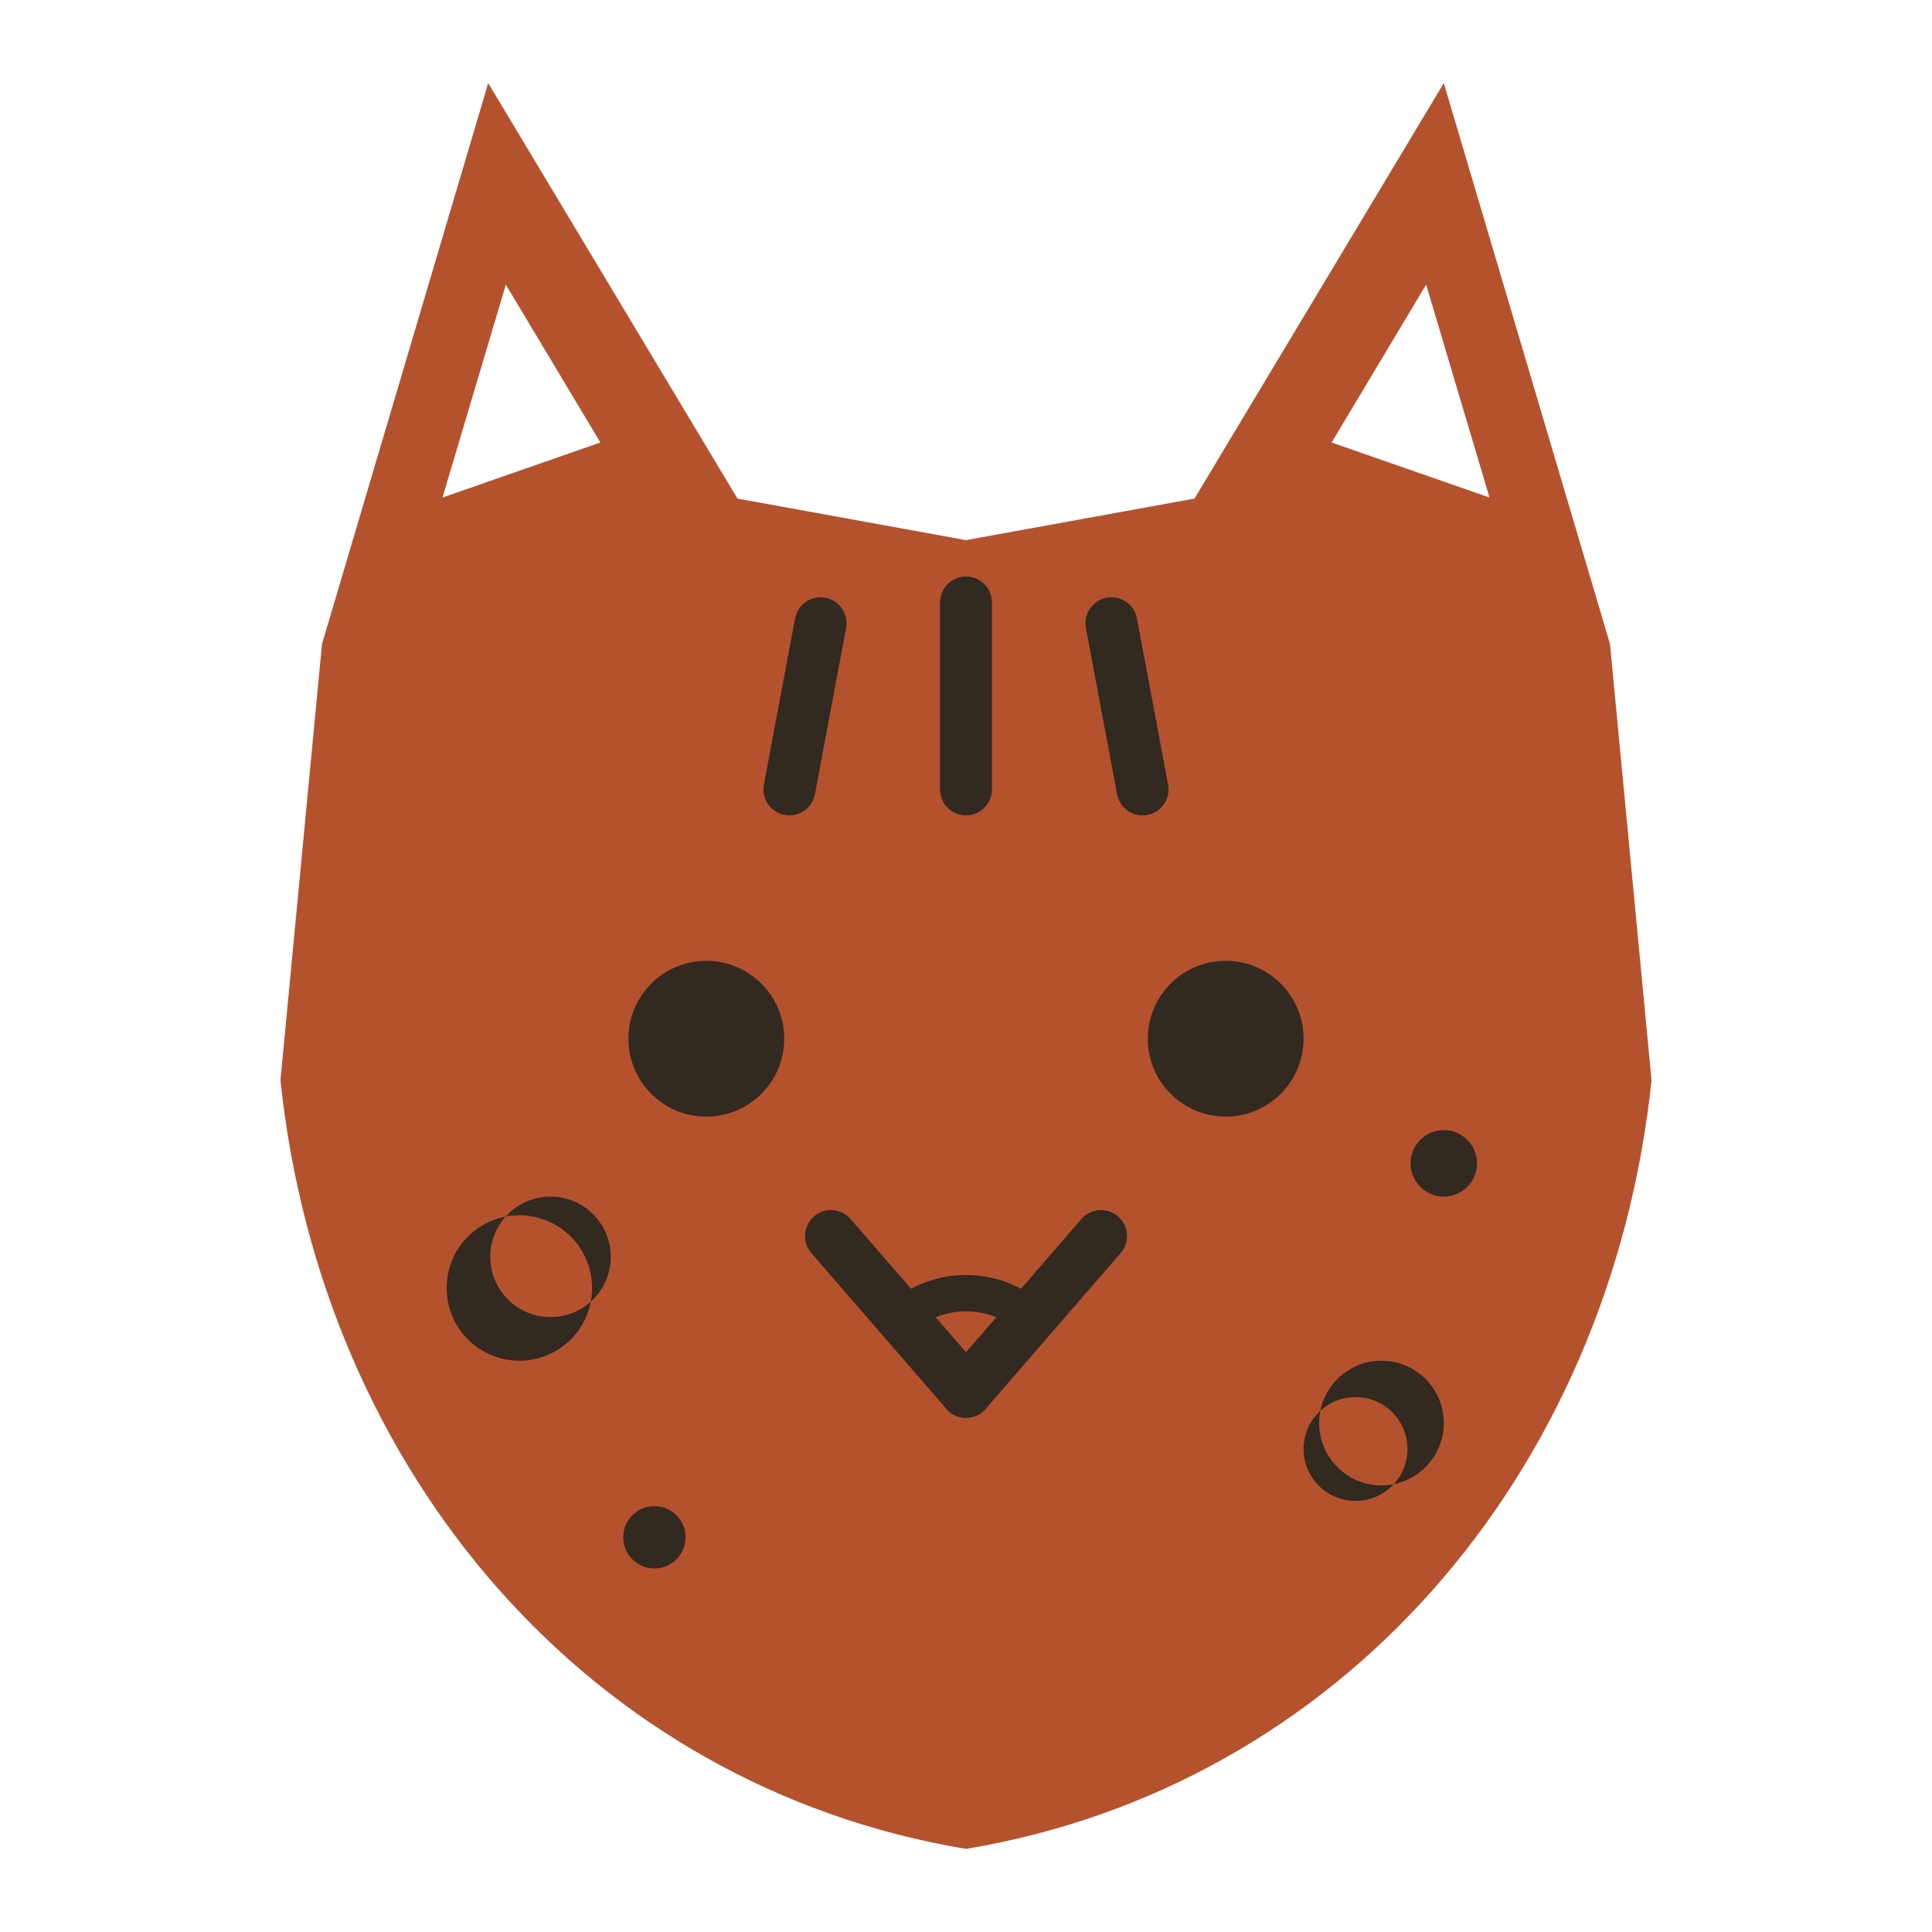
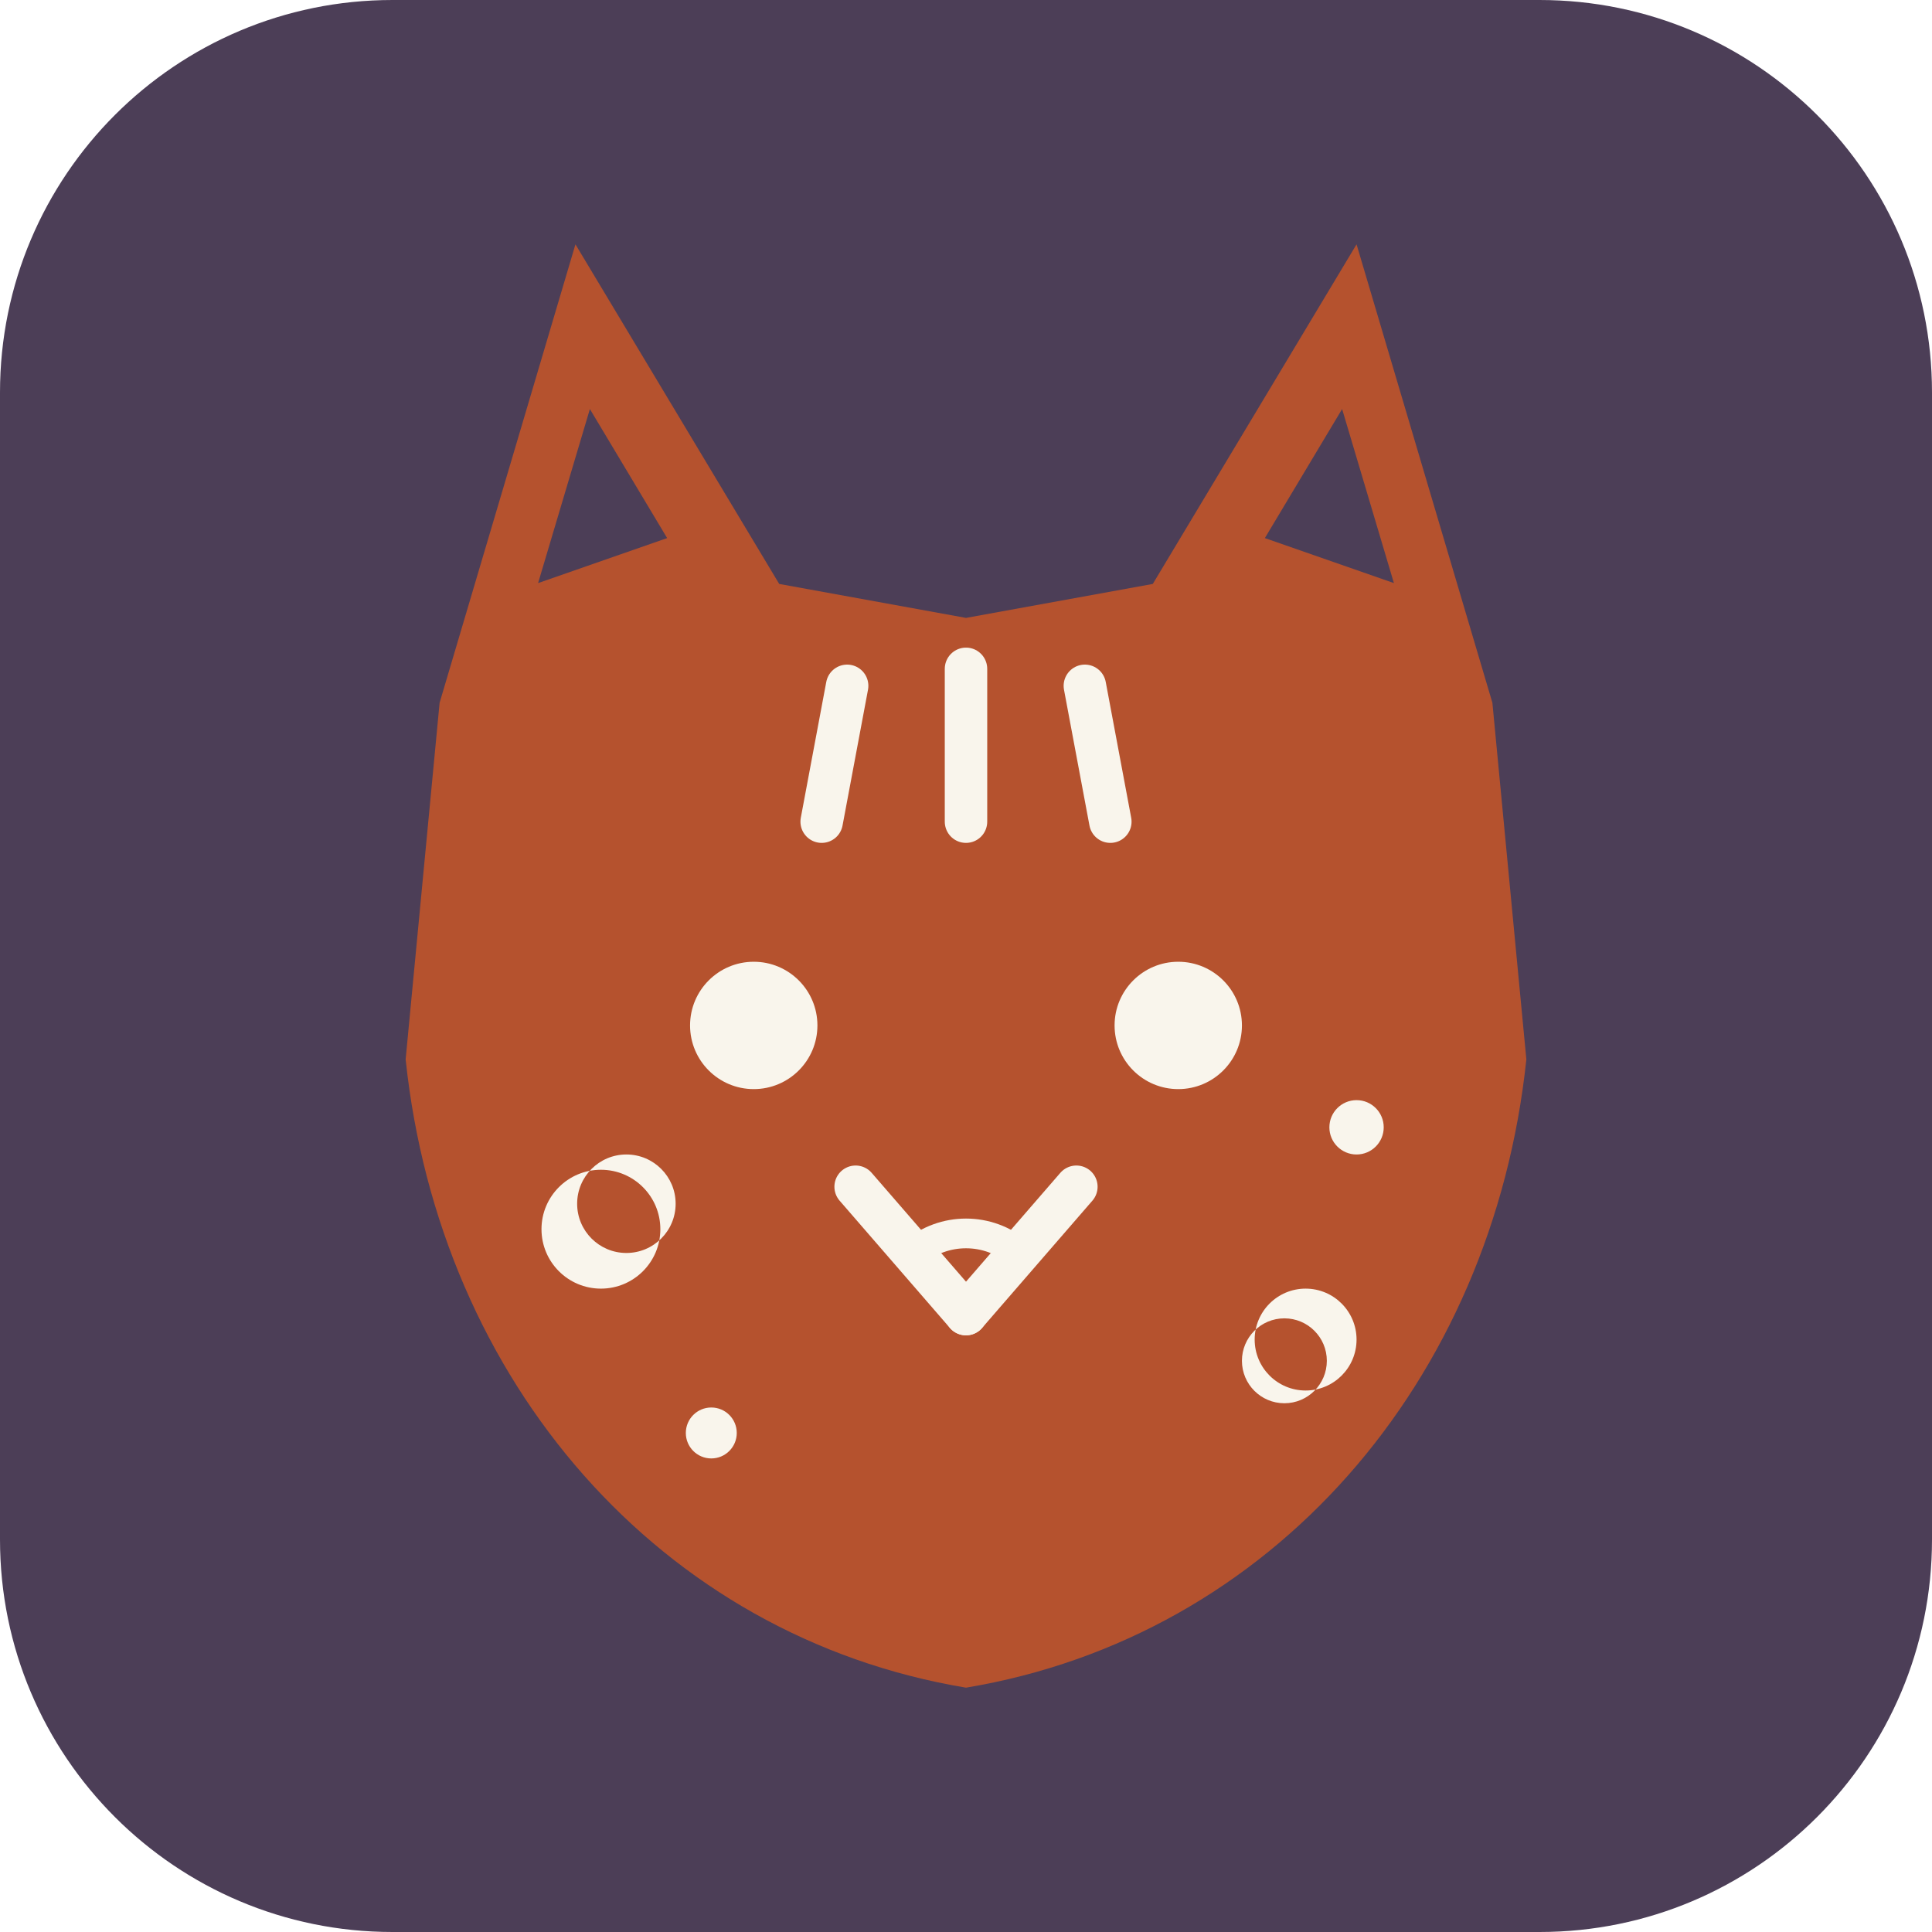
- <svg xmlns="http://www.w3.org/2000/svg" viewBox="27 26 186 186">
-   <path fill-rule="evenodd" fill="#B5522E" d="     M 58 88 L 74 34 L 98 74 L 120 78 L 142 74 L 166 34 L 182 88 L 186 130     C 182 168 156 198 120 204 C 84 198 58 168 54 130 Z     M 170.4 73.9 L 155.2 68.6 L 164.3 53.4 Z     M 69.6 73.9 L 75.7 53.4 L 84.8 68.6 Z" />
-   <path d="M 106 86 L 103 102" stroke="#322921" stroke-width="5" stroke-linecap="round" />
-   <path d="M 120 84 L 120 102" stroke="#322921" stroke-width="5" stroke-linecap="round" />
-   <path d="M 134 86 L 137 102" stroke="#322921" stroke-width="5" stroke-linecap="round" />
-   <circle cx="95" cy="126" r="7.5" fill="#322921" />
-   <circle cx="145" cy="126" r="7.5" fill="#322921" />
-   <path d="M 120 160 L 107 145" stroke="#322921" stroke-width="5" stroke-linecap="round" />
-   <path d="M 120 160 L 133 145" stroke="#322921" stroke-width="5" stroke-linecap="round" />
-   <path d="M 113.8 152.8 A 9.5 9.5 0 0 1 126.2 152.8" stroke="#322921" stroke-width="3.5" fill="none" stroke-linecap="round" />
-   <path fill-rule="evenodd" fill="#322921" d="     M 77 143 A 7 7 0 1 0 77 157 A 7 7 0 1 0 77 143 Z     M 80 141.2 A 5.8 5.8 0 1 0 80 152.8 A 5.8 5.8 0 1 0 80 141.2 Z" />
-   <path fill-rule="evenodd" fill="#322921" d="     M 160 157 A 6 6 0 1 0 160 169 A 6 6 0 1 0 160 157 Z     M 157.5 160.5 A 5 5 0 1 0 157.5 170.5 A 5 5 0 1 0 157.5 160.5 Z" />
-   <circle cx="166" cy="138" r="3.2" fill="#322921" />
-   <circle cx="90" cy="174" r="3" fill="#322921" />
+ <svg xmlns="http://www.w3.org/2000/svg" viewBox="0 0 512 512">
+   <rect width="512" height="512" rx="104" fill="#4C3E57" />
+   <g transform="translate(-14 -11.75) scale(2.25)">
+     <path fill-rule="evenodd" fill="#B5522E" d="     M 58 88 L 74 34 L 98 74 L 120 78 L 142 74 L 166 34 L 182 88 L 186 130     C 182 168 156 198 120 204 C 84 198 58 168 54 130 Z     M 170.4 73.9 L 155.2 68.6 L 164.3 53.4 Z     M 69.6 73.9 L 75.7 53.4 L 84.8 68.6 Z" />
+     <path d="M 106 86 L 103 102" stroke="#F9F5EC" stroke-width="5" stroke-linecap="round" />
+     <path d="M 120 84 L 120 102" stroke="#F9F5EC" stroke-width="5" stroke-linecap="round" />
+     <path d="M 134 86 L 137 102" stroke="#F9F5EC" stroke-width="5" stroke-linecap="round" />
+     <circle cx="95" cy="126" r="7.5" fill="#F9F5EC" />
+     <circle cx="145" cy="126" r="7.5" fill="#F9F5EC" />
+     <path d="M 120 160 L 107 145" stroke="#F9F5EC" stroke-width="5" stroke-linecap="round" />
+     <path d="M 120 160 L 133 145" stroke="#F9F5EC" stroke-width="5" stroke-linecap="round" />
+     <path d="M 113.8 152.8 A 9.5 9.5 0 0 1 126.2 152.8" stroke="#F9F5EC" stroke-width="3.5" fill="none" stroke-linecap="round" />
+     <path fill-rule="evenodd" fill="#F9F5EC" d="     M 77 143 A 7 7 0 1 0 77 157 A 7 7 0 1 0 77 143 Z     M 80 141.2 A 5.8 5.8 0 1 0 80 152.8 A 5.8 5.8 0 1 0 80 141.2 Z" />
+     <path fill-rule="evenodd" fill="#F9F5EC" d="     M 160 157 A 6 6 0 1 0 160 169 A 6 6 0 1 0 160 157 Z     M 157.5 160.5 A 5 5 0 1 0 157.5 170.5 A 5 5 0 1 0 157.5 160.5 Z" />
+     <circle cx="166" cy="138" r="3.2" fill="#F9F5EC" />
+     <circle cx="90" cy="174" r="3" fill="#F9F5EC" />
+   </g>
</svg>
